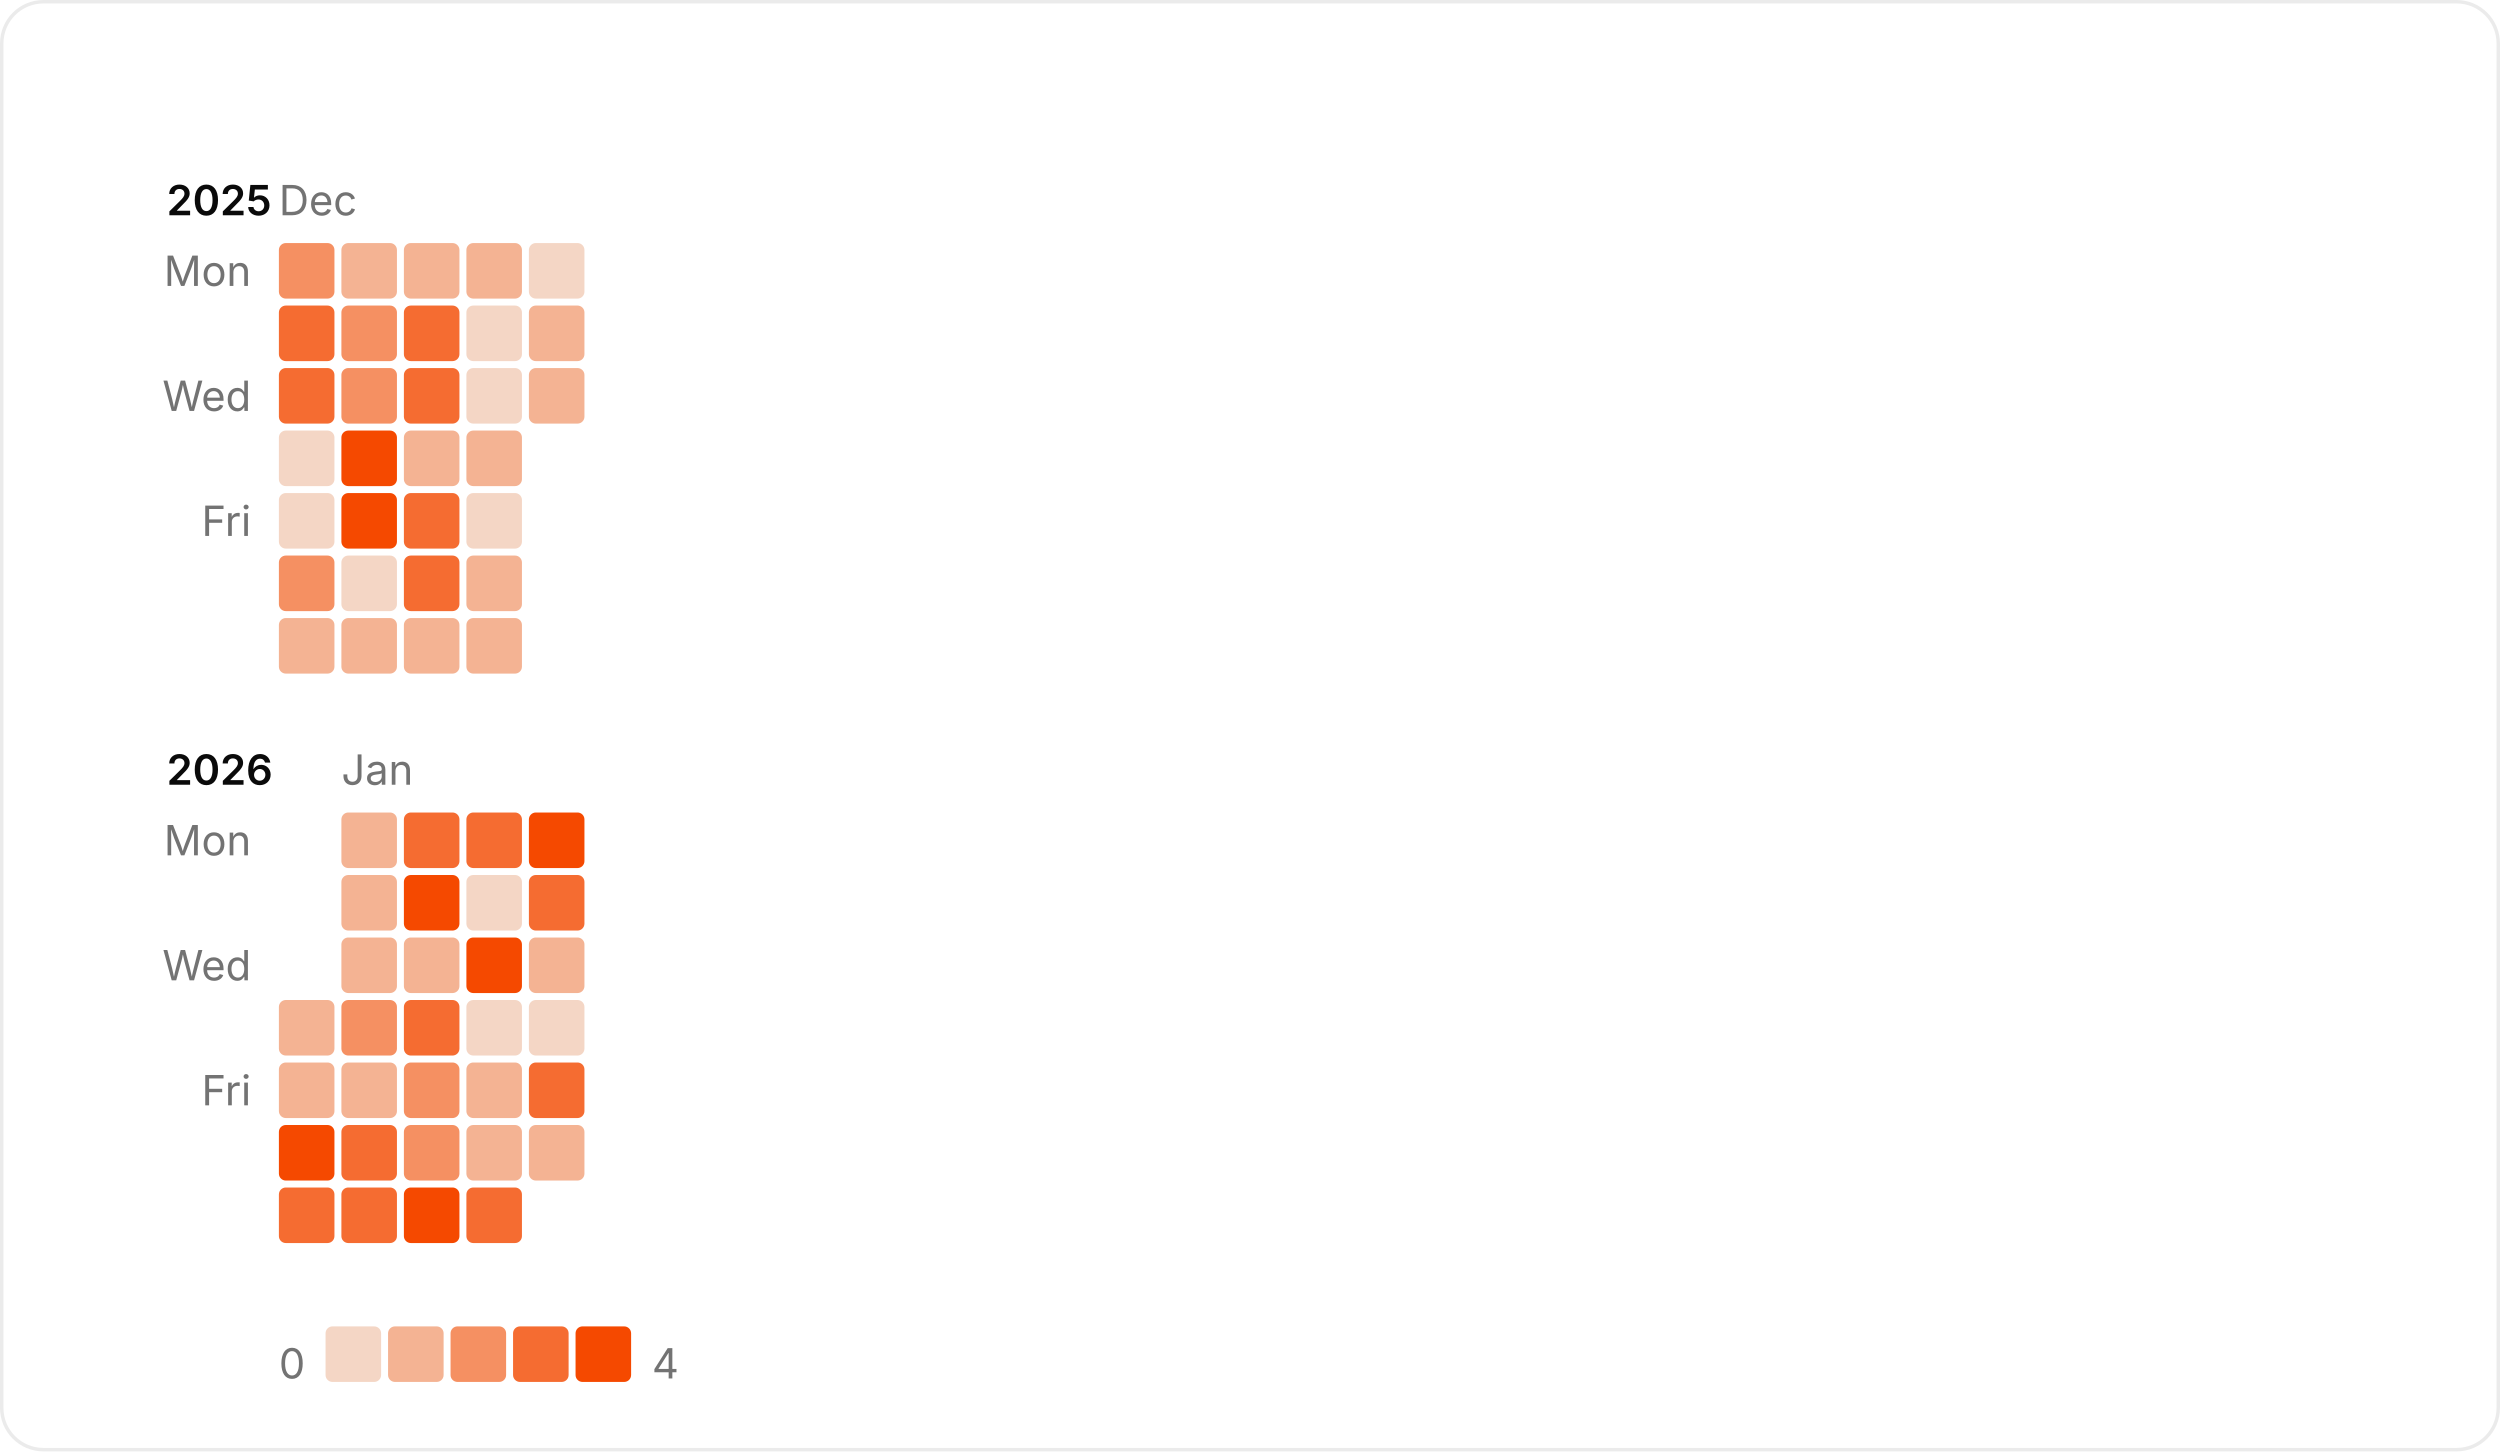
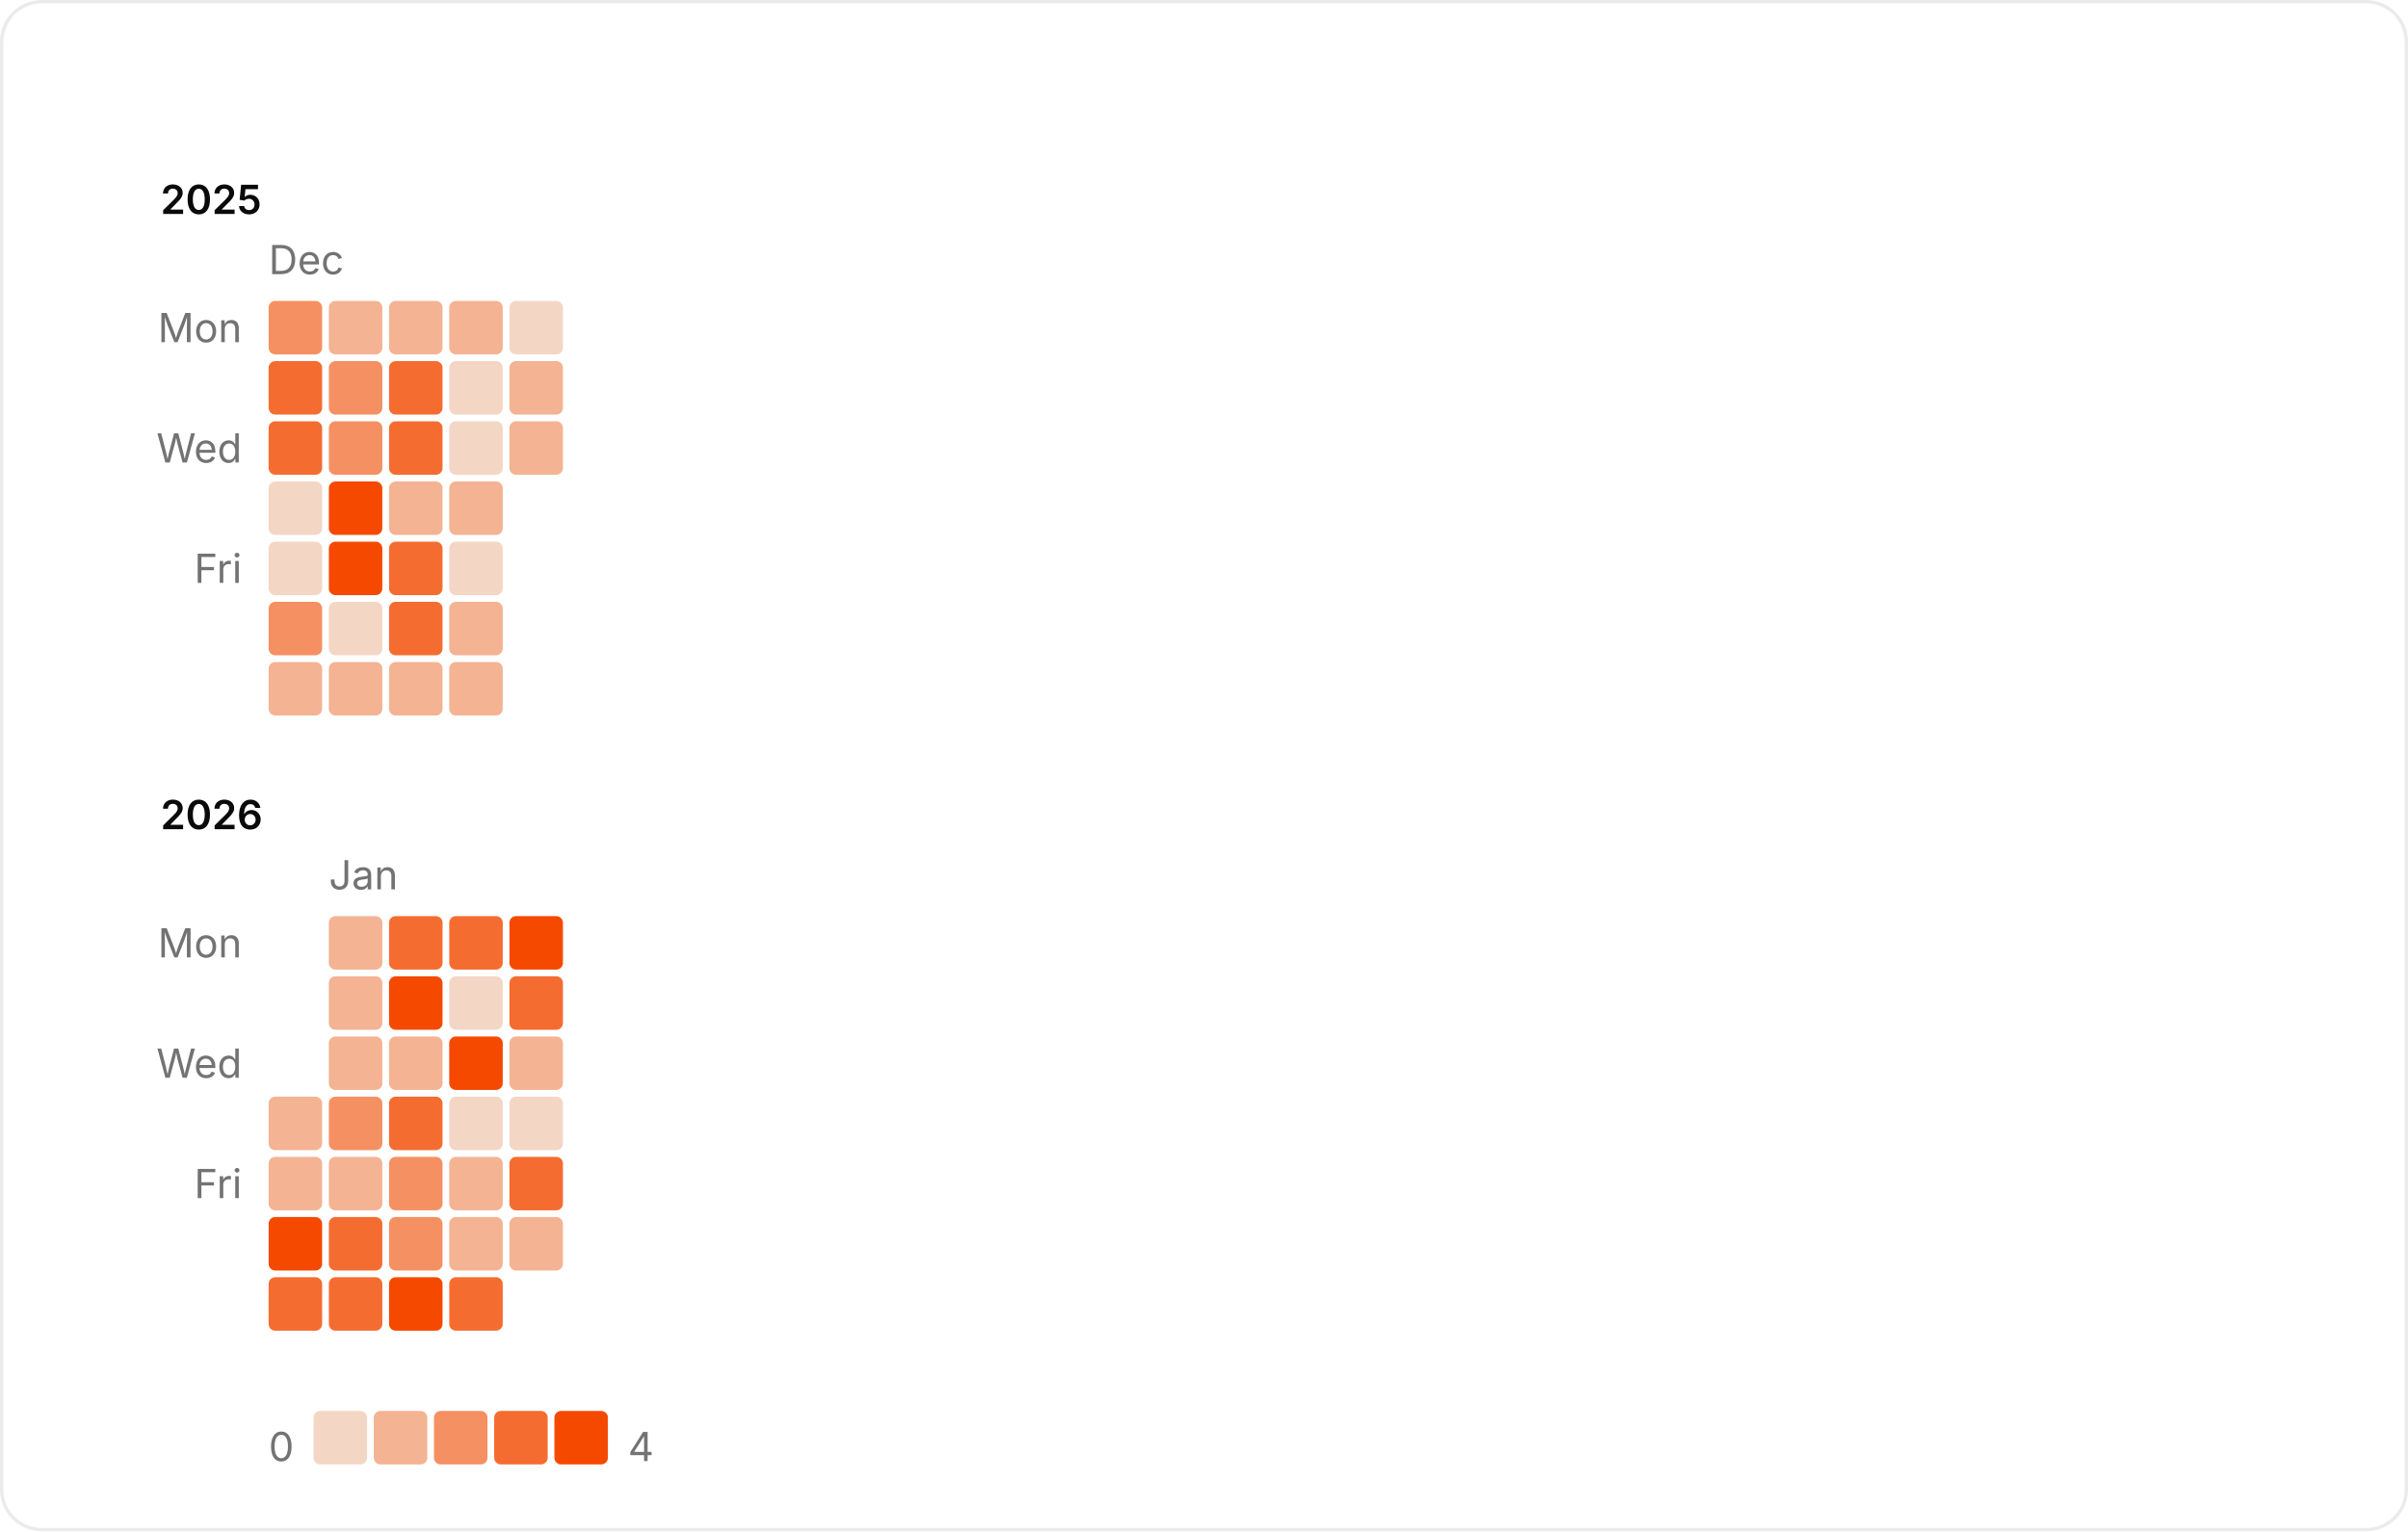
- <svg xmlns="http://www.w3.org/2000/svg" width="720" height="418" viewBox="0 0 720 418" role="img" aria-label="calendar chart: Incidents dropped over the holiday freeze, 62 rows" aria-labelledby="mv-dbbfe2668ab3a809-title" aria-describedby="mv-dbbfe2668ab3a809-desc" data-markvis="2" data-chart-type="calendar" data-id="mv-dbbfe2668ab3a809" font-family="Geist, Inter, ui-sans-serif, system-ui, -apple-system, &quot;Segoe UI&quot;, sans-serif" font-size="12">
-   <rect x="0.5" y="0.5" width="719" height="417" rx="12" fill="none" stroke="#0A0A0A" stroke-opacity="0.08" data-frame="1" />
+ <svg xmlns="http://www.w3.org/2000/svg" width="720" height="458" viewBox="0 0 720 458" role="img" aria-label="calendar chart: Incidents dropped over the holiday freeze, 62 rows" aria-labelledby="mv-dbbfe2668ab3a809-title" aria-describedby="mv-dbbfe2668ab3a809-desc" data-markvis="2" data-chart-type="calendar" data-id="mv-dbbfe2668ab3a809" font-family="Geist, Inter, ui-sans-serif, system-ui, -apple-system, &quot;Segoe UI&quot;, sans-serif" font-size="12">
+   <rect x="0.5" y="0.5" width="719" height="457" rx="12" fill="none" stroke="#0A0A0A" stroke-opacity="0.08" data-frame="1" />
  <text x="48" y="30" text-anchor="start" font-size="16" font-weight="600" fill="#0A0A0A" />
  <defs>
    <pattern id="mv-dbbfe2668ab3a809-missing" patternUnits="userSpaceOnUse" width="4" height="4">
      <rect width="4" height="4" fill="#f4f1ea" />
      <path d="M0 4 L4 0" stroke="#a8a29e" stroke-width="1" />
    </pattern>
  </defs>
  <g data-year="2025">
-     <rect x="80.32" y="70" width="16" height="16" rx="2" fill="#f59062" data-date="2025-12-01" data-y="2" />
-     <rect x="80.32" y="88" width="16" height="16" rx="2" fill="#f56c31" data-date="2025-12-02" data-y="3" />
-     <rect x="80.32" y="106" width="16" height="16" rx="2" fill="#f56c31" data-date="2025-12-03" data-y="3" />
-     <rect x="80.32" y="124" width="16" height="16" rx="2" fill="#f4d6c5" data-date="2025-12-04" data-y="0" />
-     <rect x="80.32" y="142" width="16" height="16" rx="2" fill="#f4d6c5" data-date="2025-12-05" data-y="0" />
-     <rect x="80.32" y="160" width="16" height="16" rx="2" fill="#f59062" data-date="2025-12-06" data-y="2" />
-     <rect x="80.32" y="178" width="16" height="16" rx="2" fill="#f4b393" data-date="2025-12-07" data-y="1" />
-     <rect x="98.32" y="70" width="16" height="16" rx="2" fill="#f4b393" data-date="2025-12-08" data-y="1" />
-     <rect x="98.32" y="88" width="16" height="16" rx="2" fill="#f59062" data-date="2025-12-09" data-y="2" />
-     <rect x="98.32" y="106" width="16" height="16" rx="2" fill="#f59062" data-date="2025-12-10" data-y="2" />
-     <rect x="98.32" y="124" width="16" height="16" rx="2" fill="#f54900" data-date="2025-12-11" data-y="4" />
-     <rect x="98.32" y="142" width="16" height="16" rx="2" fill="#f54900" data-date="2025-12-12" data-y="4" />
-     <rect x="98.32" y="160" width="16" height="16" rx="2" fill="#f4d6c5" data-date="2025-12-13" data-y="0" />
-     <rect x="98.32" y="178" width="16" height="16" rx="2" fill="#f4b393" data-date="2025-12-14" data-y="1" />
-     <rect x="116.32" y="70" width="16" height="16" rx="2" fill="#f4b393" data-date="2025-12-15" data-y="1" />
-     <rect x="116.32" y="88" width="16" height="16" rx="2" fill="#f56c31" data-date="2025-12-16" data-y="3" />
-     <rect x="116.32" y="106" width="16" height="16" rx="2" fill="#f56c31" data-date="2025-12-17" data-y="3" />
-     <rect x="116.32" y="124" width="16" height="16" rx="2" fill="#f4b393" data-date="2025-12-18" data-y="1" />
-     <rect x="116.32" y="142" width="16" height="16" rx="2" fill="#f56c31" data-date="2025-12-19" data-y="3" />
-     <rect x="116.32" y="160" width="16" height="16" rx="2" fill="#f56c31" data-date="2025-12-20" data-y="3" />
-     <rect x="116.32" y="178" width="16" height="16" rx="2" fill="#f4b393" data-date="2025-12-21" data-y="1" />
-     <rect x="134.32" y="70" width="16" height="16" rx="2" fill="#f4b393" data-date="2025-12-22" data-y="1" />
-     <rect x="134.32" y="88" width="16" height="16" rx="2" fill="#f4d6c5" data-date="2025-12-23" data-y="0" />
-     <rect x="134.32" y="106" width="16" height="16" rx="2" fill="#f4d6c5" data-date="2025-12-24" data-y="0" />
-     <rect x="134.32" y="124" width="16" height="16" rx="2" fill="#f4b393" data-date="2025-12-25" data-y="1" />
-     <rect x="134.32" y="142" width="16" height="16" rx="2" fill="#f4d6c5" data-date="2025-12-26" data-y="0" />
-     <rect x="134.32" y="160" width="16" height="16" rx="2" fill="#f4b393" data-date="2025-12-27" data-y="1" />
-     <rect x="134.32" y="178" width="16" height="16" rx="2" fill="#f4b393" data-date="2025-12-28" data-y="1" />
-     <rect x="152.32" y="70" width="16" height="16" rx="2" fill="#f4d6c5" data-date="2025-12-29" data-y="0" />
-     <rect x="152.32" y="88" width="16" height="16" rx="2" fill="#f4b393" data-date="2025-12-30" data-y="1" />
-     <rect x="152.32" y="106" width="16" height="16" rx="2" fill="#f4b393" data-date="2025-12-31" data-y="1" />
+     <rect x="80.32" y="90" width="16" height="16" rx="2" fill="#f59062" data-date="2025-12-01" data-y="2" />
+     <rect x="80.32" y="108" width="16" height="16" rx="2" fill="#f56c31" data-date="2025-12-02" data-y="3" />
+     <rect x="80.32" y="126" width="16" height="16" rx="2" fill="#f56c31" data-date="2025-12-03" data-y="3" />
+     <rect x="80.32" y="144" width="16" height="16" rx="2" fill="#f4d6c5" data-date="2025-12-04" data-y="0" />
+     <rect x="80.32" y="162" width="16" height="16" rx="2" fill="#f4d6c5" data-date="2025-12-05" data-y="0" />
+     <rect x="80.32" y="180" width="16" height="16" rx="2" fill="#f59062" data-date="2025-12-06" data-y="2" />
+     <rect x="80.32" y="198" width="16" height="16" rx="2" fill="#f4b393" data-date="2025-12-07" data-y="1" />
+     <rect x="98.32" y="90" width="16" height="16" rx="2" fill="#f4b393" data-date="2025-12-08" data-y="1" />
+     <rect x="98.32" y="108" width="16" height="16" rx="2" fill="#f59062" data-date="2025-12-09" data-y="2" />
+     <rect x="98.32" y="126" width="16" height="16" rx="2" fill="#f59062" data-date="2025-12-10" data-y="2" />
+     <rect x="98.32" y="144" width="16" height="16" rx="2" fill="#f54900" data-date="2025-12-11" data-y="4" />
+     <rect x="98.32" y="162" width="16" height="16" rx="2" fill="#f54900" data-date="2025-12-12" data-y="4" />
+     <rect x="98.32" y="180" width="16" height="16" rx="2" fill="#f4d6c5" data-date="2025-12-13" data-y="0" />
+     <rect x="98.32" y="198" width="16" height="16" rx="2" fill="#f4b393" data-date="2025-12-14" data-y="1" />
+     <rect x="116.32" y="90" width="16" height="16" rx="2" fill="#f4b393" data-date="2025-12-15" data-y="1" />
+     <rect x="116.32" y="108" width="16" height="16" rx="2" fill="#f56c31" data-date="2025-12-16" data-y="3" />
+     <rect x="116.32" y="126" width="16" height="16" rx="2" fill="#f56c31" data-date="2025-12-17" data-y="3" />
+     <rect x="116.32" y="144" width="16" height="16" rx="2" fill="#f4b393" data-date="2025-12-18" data-y="1" />
+     <rect x="116.32" y="162" width="16" height="16" rx="2" fill="#f56c31" data-date="2025-12-19" data-y="3" />
+     <rect x="116.32" y="180" width="16" height="16" rx="2" fill="#f56c31" data-date="2025-12-20" data-y="3" />
+     <rect x="116.32" y="198" width="16" height="16" rx="2" fill="#f4b393" data-date="2025-12-21" data-y="1" />
+     <rect x="134.32" y="90" width="16" height="16" rx="2" fill="#f4b393" data-date="2025-12-22" data-y="1" />
+     <rect x="134.32" y="108" width="16" height="16" rx="2" fill="#f4d6c5" data-date="2025-12-23" data-y="0" />
+     <rect x="134.32" y="126" width="16" height="16" rx="2" fill="#f4d6c5" data-date="2025-12-24" data-y="0" />
+     <rect x="134.32" y="144" width="16" height="16" rx="2" fill="#f4b393" data-date="2025-12-25" data-y="1" />
+     <rect x="134.32" y="162" width="16" height="16" rx="2" fill="#f4d6c5" data-date="2025-12-26" data-y="0" />
+     <rect x="134.32" y="180" width="16" height="16" rx="2" fill="#f4b393" data-date="2025-12-27" data-y="1" />
+     <rect x="134.32" y="198" width="16" height="16" rx="2" fill="#f4b393" data-date="2025-12-28" data-y="1" />
+     <rect x="152.32" y="90" width="16" height="16" rx="2" fill="#f4d6c5" data-date="2025-12-29" data-y="0" />
+     <rect x="152.32" y="108" width="16" height="16" rx="2" fill="#f4b393" data-date="2025-12-30" data-y="1" />
+     <rect x="152.32" y="126" width="16" height="16" rx="2" fill="#f4b393" data-date="2025-12-31" data-y="1" />
  </g>
  <g data-year="2026">
-     <rect x="80.32" y="288" width="16" height="16" rx="2" fill="#f4b393" data-date="2026-01-01" data-y="1" />
-     <rect x="80.32" y="306" width="16" height="16" rx="2" fill="#f4b393" data-date="2026-01-02" data-y="1" />
-     <rect x="80.32" y="324" width="16" height="16" rx="2" fill="#f54900" data-date="2026-01-03" data-y="4" />
-     <rect x="80.32" y="342" width="16" height="16" rx="2" fill="#f56c31" data-date="2026-01-04" data-y="3" />
-     <rect x="98.32" y="234" width="16" height="16" rx="2" fill="#f4b393" data-date="2026-01-05" data-y="1" />
-     <rect x="98.32" y="252" width="16" height="16" rx="2" fill="#f4b393" data-date="2026-01-06" data-y="1" />
-     <rect x="98.32" y="270" width="16" height="16" rx="2" fill="#f4b393" data-date="2026-01-07" data-y="1" />
-     <rect x="98.32" y="288" width="16" height="16" rx="2" fill="#f59062" data-date="2026-01-08" data-y="2" />
-     <rect x="98.32" y="306" width="16" height="16" rx="2" fill="#f4b393" data-date="2026-01-09" data-y="1" />
-     <rect x="98.32" y="324" width="16" height="16" rx="2" fill="#f56c31" data-date="2026-01-10" data-y="3" />
-     <rect x="98.32" y="342" width="16" height="16" rx="2" fill="#f56c31" data-date="2026-01-11" data-y="3" />
-     <rect x="116.32" y="234" width="16" height="16" rx="2" fill="#f56c31" data-date="2026-01-12" data-y="3" />
-     <rect x="116.32" y="252" width="16" height="16" rx="2" fill="#f54900" data-date="2026-01-13" data-y="4" />
-     <rect x="116.32" y="270" width="16" height="16" rx="2" fill="#f4b393" data-date="2026-01-14" data-y="1" />
-     <rect x="116.32" y="288" width="16" height="16" rx="2" fill="#f56c31" data-date="2026-01-15" data-y="3" />
-     <rect x="116.32" y="306" width="16" height="16" rx="2" fill="#f59062" data-date="2026-01-16" data-y="2" />
-     <rect x="116.32" y="324" width="16" height="16" rx="2" fill="#f59062" data-date="2026-01-17" data-y="2" />
-     <rect x="116.32" y="342" width="16" height="16" rx="2" fill="#f54900" data-date="2026-01-18" data-y="4" />
-     <rect x="134.32" y="234" width="16" height="16" rx="2" fill="#f56c31" data-date="2026-01-19" data-y="3" />
-     <rect x="134.32" y="252" width="16" height="16" rx="2" fill="#f4d6c5" data-date="2026-01-20" data-y="0" />
-     <rect x="134.32" y="270" width="16" height="16" rx="2" fill="#f54900" data-date="2026-01-21" data-y="4" />
-     <rect x="134.32" y="288" width="16" height="16" rx="2" fill="#f4d6c5" data-date="2026-01-22" data-y="0" />
-     <rect x="134.32" y="306" width="16" height="16" rx="2" fill="#f4b393" data-date="2026-01-23" data-y="1" />
-     <rect x="134.32" y="324" width="16" height="16" rx="2" fill="#f4b393" data-date="2026-01-24" data-y="1" />
-     <rect x="134.32" y="342" width="16" height="16" rx="2" fill="#f56c31" data-date="2026-01-25" data-y="3" />
-     <rect x="152.32" y="234" width="16" height="16" rx="2" fill="#f54900" data-date="2026-01-26" data-y="4" />
-     <rect x="152.32" y="252" width="16" height="16" rx="2" fill="#f56c31" data-date="2026-01-27" data-y="3" />
-     <rect x="152.32" y="270" width="16" height="16" rx="2" fill="#f4b393" data-date="2026-01-28" data-y="1" />
-     <rect x="152.32" y="288" width="16" height="16" rx="2" fill="#f4d6c5" data-date="2026-01-29" data-y="0" />
-     <rect x="152.32" y="306" width="16" height="16" rx="2" fill="#f56c31" data-date="2026-01-30" data-y="3" />
-     <rect x="152.32" y="324" width="16" height="16" rx="2" fill="#f4b393" data-date="2026-01-31" data-y="1" />
+     <rect x="80.32" y="328" width="16" height="16" rx="2" fill="#f4b393" data-date="2026-01-01" data-y="1" />
+     <rect x="80.32" y="346" width="16" height="16" rx="2" fill="#f4b393" data-date="2026-01-02" data-y="1" />
+     <rect x="80.32" y="364" width="16" height="16" rx="2" fill="#f54900" data-date="2026-01-03" data-y="4" />
+     <rect x="80.32" y="382" width="16" height="16" rx="2" fill="#f56c31" data-date="2026-01-04" data-y="3" />
+     <rect x="98.32" y="274" width="16" height="16" rx="2" fill="#f4b393" data-date="2026-01-05" data-y="1" />
+     <rect x="98.32" y="292" width="16" height="16" rx="2" fill="#f4b393" data-date="2026-01-06" data-y="1" />
+     <rect x="98.32" y="310" width="16" height="16" rx="2" fill="#f4b393" data-date="2026-01-07" data-y="1" />
+     <rect x="98.32" y="328" width="16" height="16" rx="2" fill="#f59062" data-date="2026-01-08" data-y="2" />
+     <rect x="98.32" y="346" width="16" height="16" rx="2" fill="#f4b393" data-date="2026-01-09" data-y="1" />
+     <rect x="98.32" y="364" width="16" height="16" rx="2" fill="#f56c31" data-date="2026-01-10" data-y="3" />
+     <rect x="98.32" y="382" width="16" height="16" rx="2" fill="#f56c31" data-date="2026-01-11" data-y="3" />
+     <rect x="116.32" y="274" width="16" height="16" rx="2" fill="#f56c31" data-date="2026-01-12" data-y="3" />
+     <rect x="116.32" y="292" width="16" height="16" rx="2" fill="#f54900" data-date="2026-01-13" data-y="4" />
+     <rect x="116.32" y="310" width="16" height="16" rx="2" fill="#f4b393" data-date="2026-01-14" data-y="1" />
+     <rect x="116.32" y="328" width="16" height="16" rx="2" fill="#f56c31" data-date="2026-01-15" data-y="3" />
+     <rect x="116.32" y="346" width="16" height="16" rx="2" fill="#f59062" data-date="2026-01-16" data-y="2" />
+     <rect x="116.32" y="364" width="16" height="16" rx="2" fill="#f59062" data-date="2026-01-17" data-y="2" />
+     <rect x="116.32" y="382" width="16" height="16" rx="2" fill="#f54900" data-date="2026-01-18" data-y="4" />
+     <rect x="134.32" y="274" width="16" height="16" rx="2" fill="#f56c31" data-date="2026-01-19" data-y="3" />
+     <rect x="134.32" y="292" width="16" height="16" rx="2" fill="#f4d6c5" data-date="2026-01-20" data-y="0" />
+     <rect x="134.32" y="310" width="16" height="16" rx="2" fill="#f54900" data-date="2026-01-21" data-y="4" />
+     <rect x="134.32" y="328" width="16" height="16" rx="2" fill="#f4d6c5" data-date="2026-01-22" data-y="0" />
+     <rect x="134.32" y="346" width="16" height="16" rx="2" fill="#f4b393" data-date="2026-01-23" data-y="1" />
+     <rect x="134.32" y="364" width="16" height="16" rx="2" fill="#f4b393" data-date="2026-01-24" data-y="1" />
+     <rect x="134.32" y="382" width="16" height="16" rx="2" fill="#f56c31" data-date="2026-01-25" data-y="3" />
+     <rect x="152.32" y="274" width="16" height="16" rx="2" fill="#f54900" data-date="2026-01-26" data-y="4" />
+     <rect x="152.32" y="292" width="16" height="16" rx="2" fill="#f56c31" data-date="2026-01-27" data-y="3" />
+     <rect x="152.32" y="310" width="16" height="16" rx="2" fill="#f4b393" data-date="2026-01-28" data-y="1" />
+     <rect x="152.32" y="328" width="16" height="16" rx="2" fill="#f4d6c5" data-date="2026-01-29" data-y="0" />
+     <rect x="152.32" y="346" width="16" height="16" rx="2" fill="#f56c31" data-date="2026-01-30" data-y="3" />
+     <rect x="152.32" y="364" width="16" height="16" rx="2" fill="#f4b393" data-date="2026-01-31" data-y="1" />
  </g>
-   <rect x="93.76" y="382" width="16" height="16" rx="2" fill="#f4d6c5" data-key-step="0" />
-   <rect x="111.76" y="382" width="16" height="16" rx="2" fill="#f4b393" data-key-step="1" />
-   <rect x="129.76" y="382" width="16" height="16" rx="2" fill="#f59062" data-key-step="2" />
-   <rect x="147.76" y="382" width="16" height="16" rx="2" fill="#f56c31" data-key-step="3" />
-   <rect x="165.76" y="382" width="16" height="16" rx="2" fill="#f54900" data-key-step="4" />
+   <rect x="93.76" y="422" width="16" height="16" rx="2" fill="#f4d6c5" data-key-step="0" />
+   <rect x="111.76" y="422" width="16" height="16" rx="2" fill="#f4b393" data-key-step="1" />
+   <rect x="129.76" y="422" width="16" height="16" rx="2" fill="#f59062" data-key-step="2" />
+   <rect x="147.76" y="422" width="16" height="16" rx="2" fill="#f56c31" data-key-step="3" />
+   <rect x="165.76" y="422" width="16" height="16" rx="2" fill="#f54900" data-key-step="4" />
  <g fill="#737373" font-size="12" font-weight="400">
-     <text x="48" y="62" font-weight="600" fill="#0A0A0A" data-year="2025">2025</text>
-     <text x="80.32" y="62" data-month="Dec">Dec</text>
-     <text x="72.32" y="78" text-anchor="end" dominant-baseline="middle">Mon</text>
-     <text x="72.32" y="114" text-anchor="end" dominant-baseline="middle">Wed</text>
-     <text x="72.32" y="150" text-anchor="end" dominant-baseline="middle">Fri</text>
-     <text x="48" y="226" font-weight="600" fill="#0A0A0A" data-year="2026">2026</text>
-     <text x="98.32" y="226" data-month="Jan">Jan</text>
-     <text x="72.32" y="242" text-anchor="end" dominant-baseline="middle">Mon</text>
-     <text x="72.32" y="278" text-anchor="end" dominant-baseline="middle">Wed</text>
-     <text x="72.32" y="314" text-anchor="end" dominant-baseline="middle">Fri</text>
-     <text x="80.32" y="397" data-key="low">0</text>
-     <text x="187.76" y="397" data-key="high">4</text>
+     <text x="48" y="64" font-weight="600" fill="#0A0A0A" data-year="2025">2025</text>
+     <text x="80.32" y="82" data-month="Dec">Dec</text>
+     <text x="72.32" y="98" text-anchor="end" dominant-baseline="middle">Mon</text>
+     <text x="72.32" y="134" text-anchor="end" dominant-baseline="middle">Wed</text>
+     <text x="72.32" y="170" text-anchor="end" dominant-baseline="middle">Fri</text>
+     <text x="48" y="248" font-weight="600" fill="#0A0A0A" data-year="2026">2026</text>
+     <text x="98.32" y="266" data-month="Jan">Jan</text>
+     <text x="72.32" y="282" text-anchor="end" dominant-baseline="middle">Mon</text>
+     <text x="72.32" y="318" text-anchor="end" dominant-baseline="middle">Wed</text>
+     <text x="72.32" y="354" text-anchor="end" dominant-baseline="middle">Fri</text>
+     <text x="80.32" y="437" data-key="low">0</text>
+     <text x="187.76" y="437" data-key="high">4</text>
  </g>
</svg>
